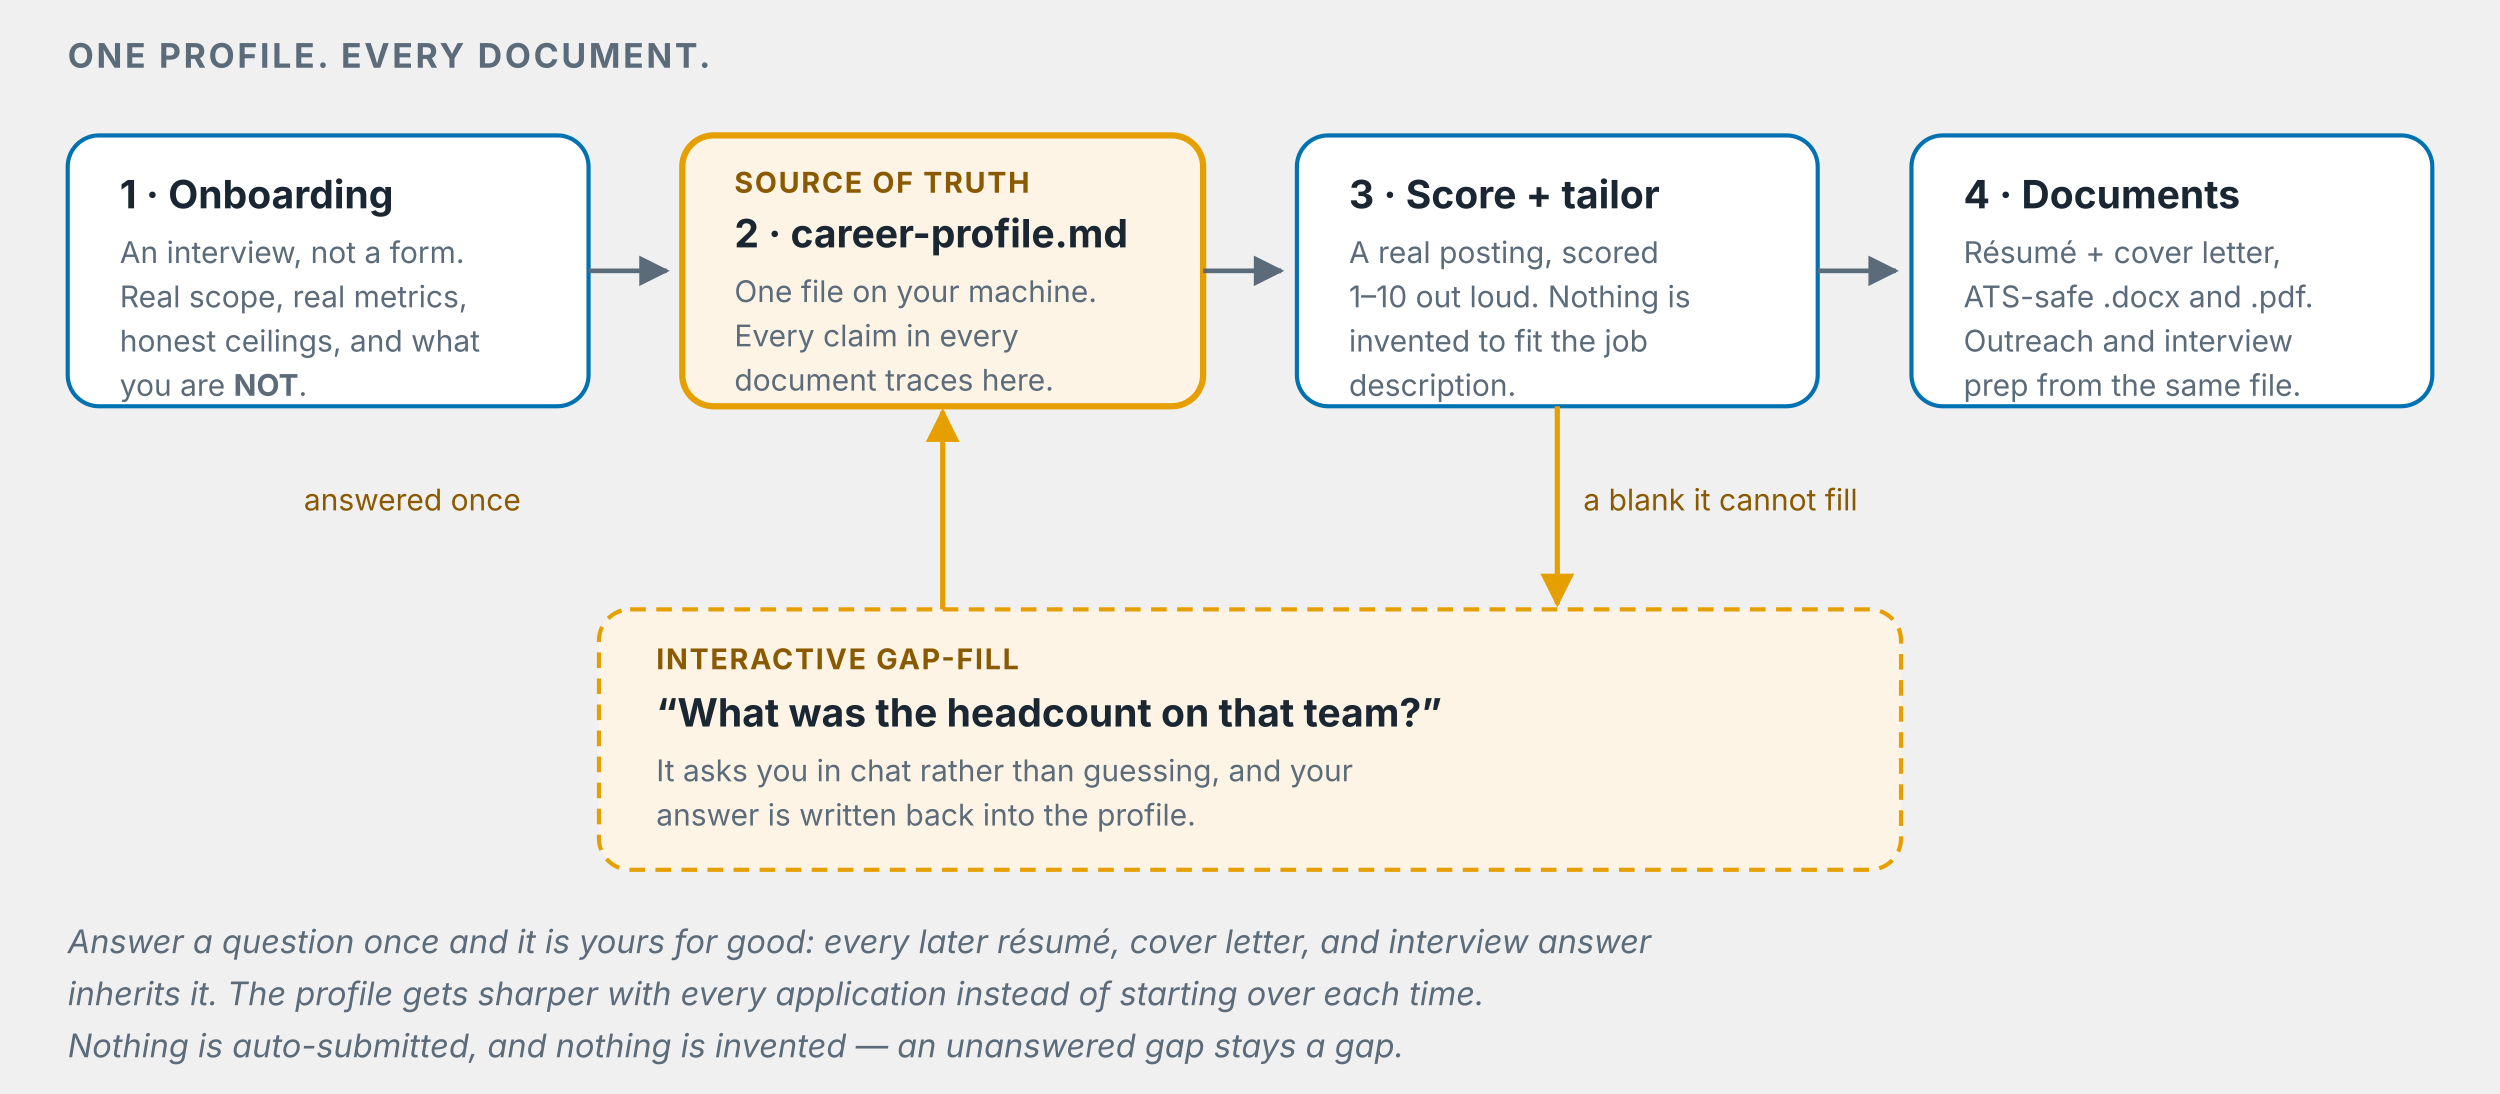
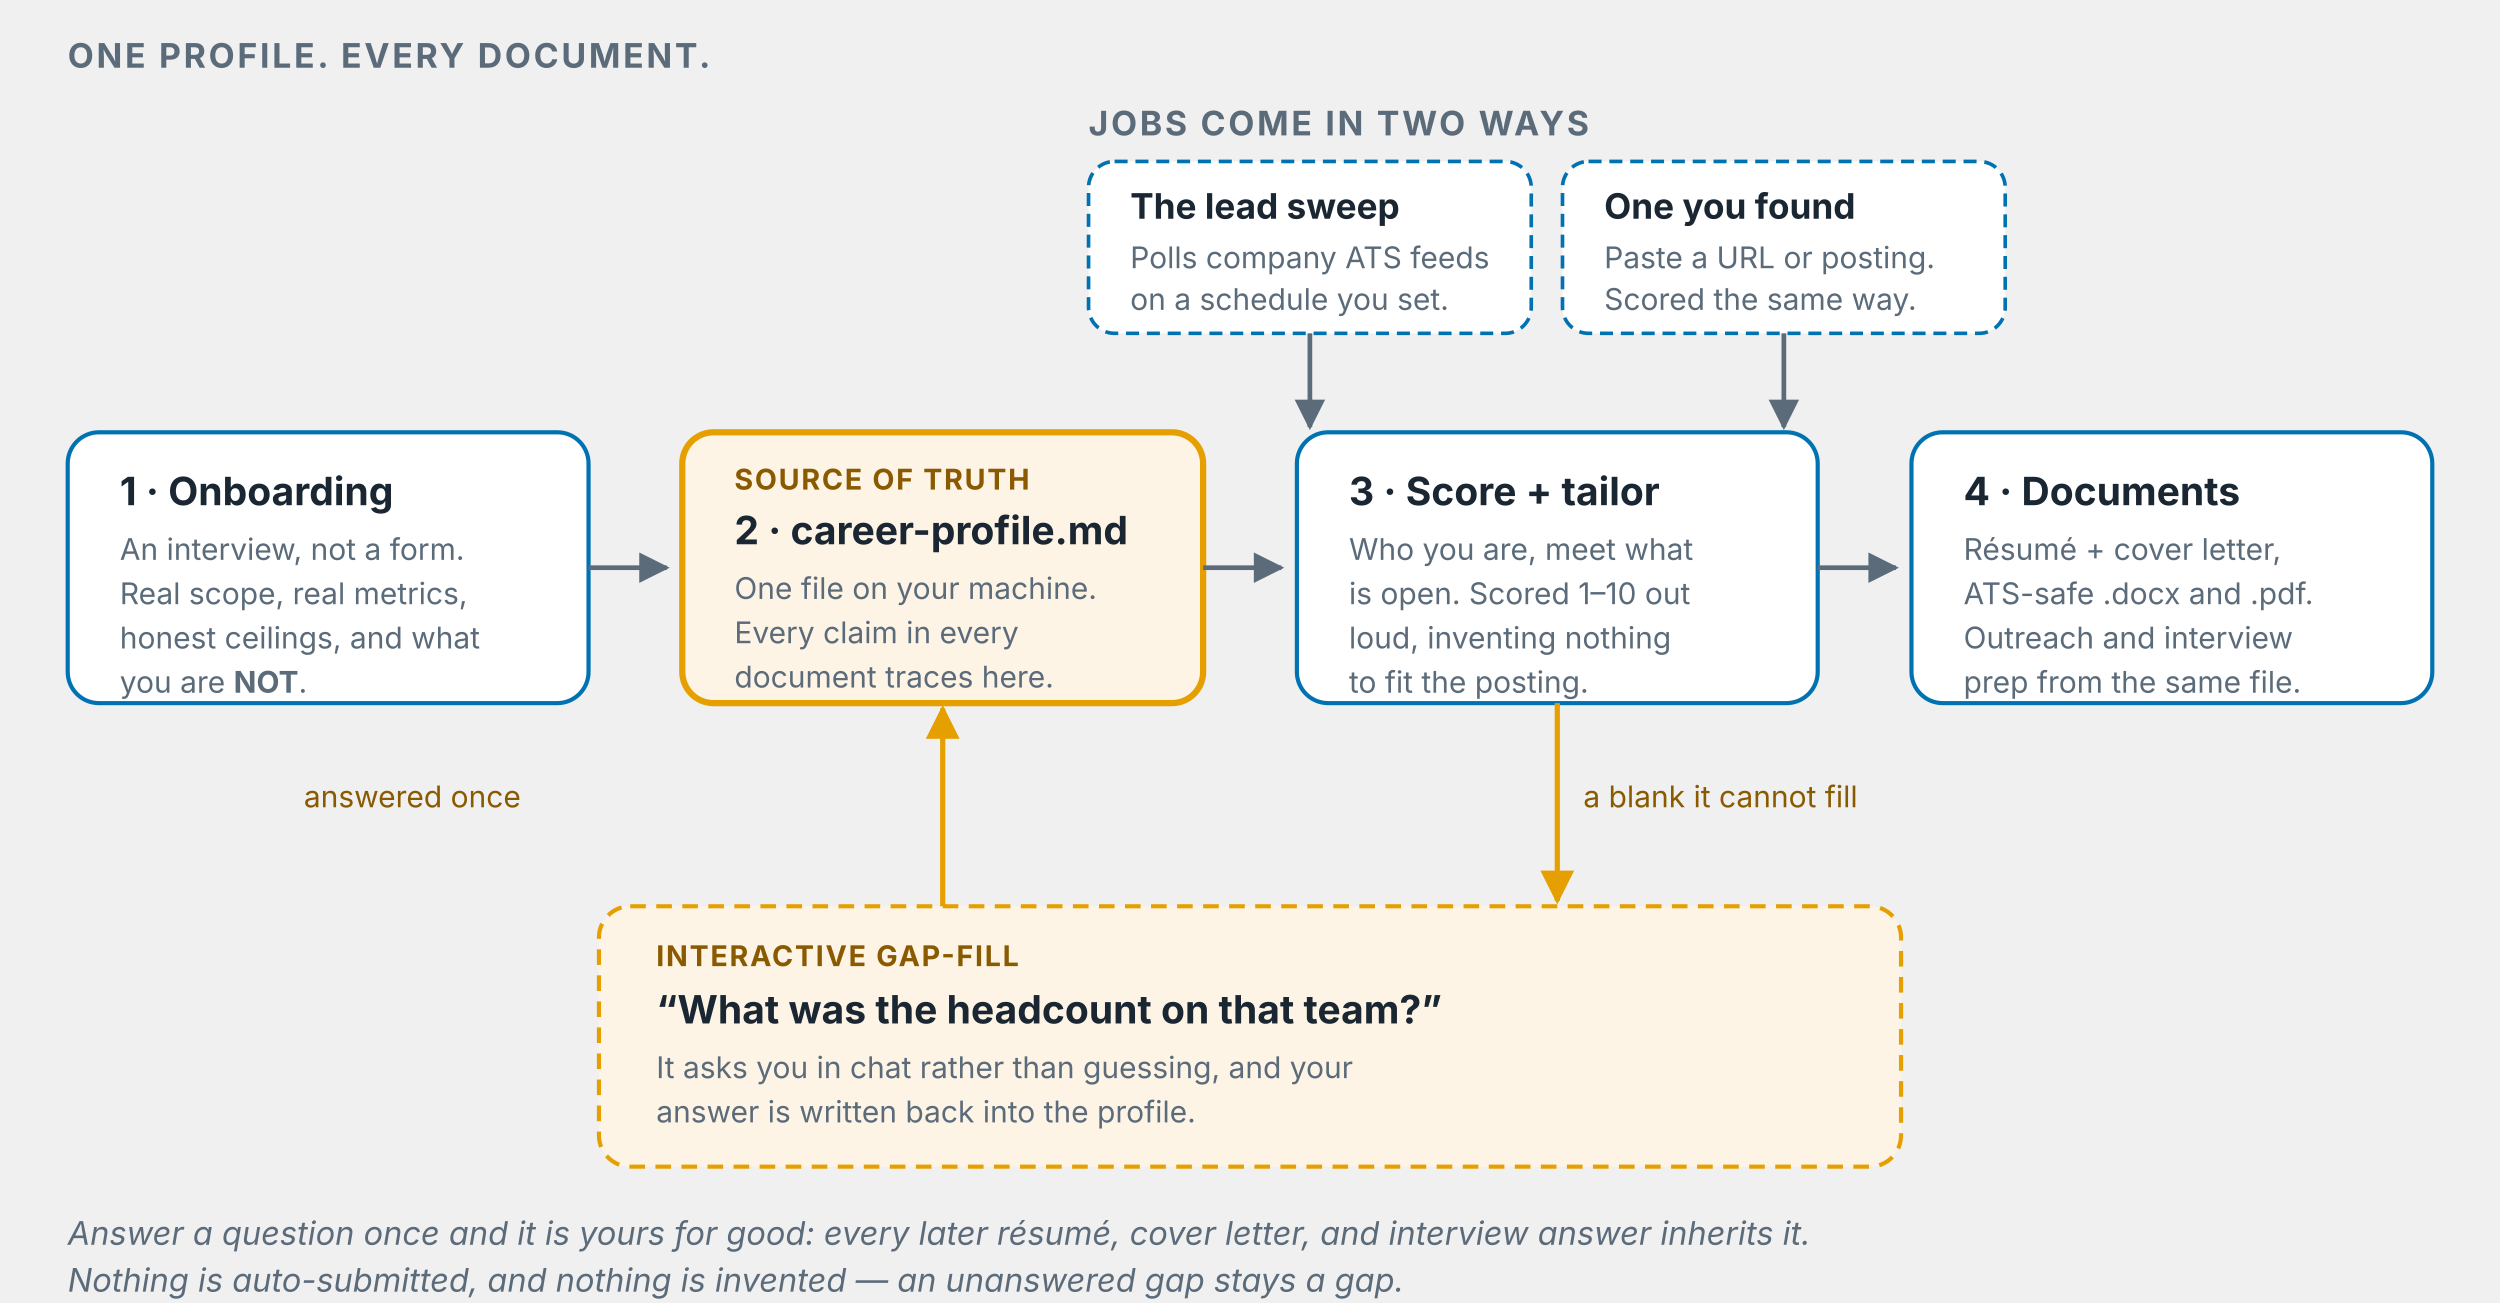
- <svg xmlns="http://www.w3.org/2000/svg" viewBox="0 0 960 420" width="960" height="420" role="img" aria-labelledby="title desc">
+ <svg xmlns="http://www.w3.org/2000/svg" viewBox="0 0 960 500" width="960" height="500" role="img" aria-labelledby="title desc">
  <style>
    .lbl   { font-family: Inter, system-ui, -apple-system, "Segoe UI", Roboto, Helvetica, Arial, sans-serif; }
    .h     { font-size: 15px; font-weight: 700; fill: #1a2733; }
+     .hs    { font-size: 13.5px; font-weight: 700; fill: #1a2733; }
    .s     { font-size: 11.5px; fill: #5b6b7a; }
    .cap   { font-size: 12.5px; fill: #5b6b7a; font-style: italic; }
    .ttl   { font-size: 13px; font-weight: 700; fill: #5b6b7a; letter-spacing: .08em; }
    .box   { fill: #ffffff; stroke: #0072B2; stroke-width: 1.6; }
+     .src   { fill: #ffffff; stroke: #0072B2; stroke-width: 1.4; stroke-dasharray: 5 3; }
    .key   { fill: #fdf4e6; stroke: #E69F00; stroke-width: 2.4; }
    .gap   { fill: #fdf4e6; stroke: #E69F00; stroke-width: 1.6; stroke-dasharray: 6 4; }
    .arw   { stroke: #5b6b7a; stroke-width: 1.8; fill: none; }
    .arwk  { stroke: #E69F00; stroke-width: 2; fill: none; }
    .kh    { fill: #8A5A00; font-size: 11px; font-weight: 700; letter-spacing: .06em; }
    .kl    { fill: #8A5A00; font-size: 11.5px; }
    @media (prefers-color-scheme: dark) {
-       .h   { fill: #e6edf3; }
+       .h, .hs { fill: #e6edf3; }
      .s, .cap, .ttl { fill: #9fb0c0; }
-       .box { fill: #141b22; stroke: #4a9fd8; }
+       .box, .src { fill: #141b22; stroke: #4a9fd8; }
      .key { fill: #241d10; stroke: #F6B64C; }
      .gap { fill: #241d10; stroke: #F6B64C; }
      .arw { stroke: #9fb0c0; }
      .arwk{ stroke: #F6B64C; }
      .kh, .kl { fill: #F6B64C; }
    }
  </style>
  <defs>
    <marker id="a" viewBox="0 0 10 10" refX="9" refY="5" markerWidth="6.5" markerHeight="6.5" orient="auto-start-reverse">
      <path d="M0,0 L10,5 L0,10 z" fill="#5b6b7a" />
    </marker>
    <marker id="ak" viewBox="0 0 10 10" refX="9" refY="5" markerWidth="6.5" markerHeight="6.5" orient="auto-start-reverse">
      <path d="M0,0 L10,5 L0,10 z" fill="#E69F00" />
    </marker>
  </defs>
  <text class="lbl ttl" x="26" y="26">ONE PROFILE. EVERY DOCUMENT.</text>
-   <rect class="box" x="26" y="52" width="200" height="104" rx="12" />
-   <text class="lbl h" x="46" y="80">1 · Onboarding</text>
-   <text class="lbl s" x="46" y="101">An interview, not a form.</text>
-   <text class="lbl s" x="46" y="118">Real scope, real metrics,</text>
-   <text class="lbl s" x="46" y="135">honest ceilings, and what</text>
-   <text class="lbl s" x="46" y="152">you are <tspan font-weight="700">NOT</tspan>.</text>
-   <rect class="key" x="262" y="52" width="200" height="104" rx="12" />
-   <text class="lbl kh" x="282" y="74">SOURCE OF TRUTH</text>
-   <text class="lbl h" x="282" y="95">2 · career-profile.md</text>
-   <text class="lbl s" x="282" y="116">One file on your machine.</text>
-   <text class="lbl s" x="282" y="133">Every claim in every</text>
-   <text class="lbl s" x="282" y="150">document traces here.</text>
-   <rect class="box" x="498" y="52" width="200" height="104" rx="12" />
-   <text class="lbl h" x="518" y="80">3 · Score + tailor</text>
-   <text class="lbl s" x="518" y="101">A real posting, scored</text>
-   <text class="lbl s" x="518" y="118">1–10 out loud. Nothing is</text>
-   <text class="lbl s" x="518" y="135">invented to fit the job</text>
-   <text class="lbl s" x="518" y="152">description.</text>
-   <rect class="box" x="734" y="52" width="200" height="104" rx="12" />
-   <text class="lbl h" x="754" y="80">4 · Documents</text>
-   <text class="lbl s" x="754" y="101">Résumé + cover letter,</text>
-   <text class="lbl s" x="754" y="118">ATS-safe .docx and .pdf.</text>
-   <text class="lbl s" x="754" y="135">Outreach and interview</text>
-   <text class="lbl s" x="754" y="152">prep from the same file.</text>
-   <path class="arw" d="M226,104 L256,104" marker-end="url(#a)" />
-   <path class="arw" d="M462,104 L492,104" marker-end="url(#a)" />
-   <path class="arw" d="M698,104 L728,104" marker-end="url(#a)" />
-   <path class="arwk" d="M598,156 L598,232" marker-end="url(#ak)" />
-   <text class="lbl kl" x="608" y="196">a blank it cannot fill</text>
-   <rect class="gap" x="230" y="234" width="500" height="100" rx="12" />
-   <text class="lbl kh" x="252" y="257">INTERACTIVE GAP-FILL</text>
-   <text class="lbl h" x="252" y="279">“What was the headcount on that team?”</text>
-   <text class="lbl s" x="252" y="300">It asks you in chat rather than guessing, and your</text>
-   <text class="lbl s" x="252" y="317">answer is written back into the profile.</text>
-   <path class="arwk" d="M362,234 L362,158" marker-end="url(#ak)" />
-   <text class="lbl kl" x="200" y="196" text-anchor="end">answered once</text>
-   <text class="lbl cap" x="26" y="366">Answer a question once and it is yours for good: every later résumé, cover letter, and interview answer</text>
-   <text class="lbl cap" x="26" y="386">inherits it. The profile gets sharper with every application instead of starting over each time.</text>
-   <text class="lbl cap" x="26" y="406">Nothing is auto-submitted, and nothing is invented — an unanswered gap stays a gap.</text>
+   <text class="lbl ttl" x="418" y="52" font-size="11">JOBS COME IN TWO WAYS</text>
+   <rect class="src" x="418" y="62" width="170" height="66" rx="10" />
+   <text class="lbl hs" x="434" y="84">The lead sweep</text>
+   <text class="lbl s" x="434" y="103">Polls company ATS feeds</text>
+   <text class="lbl s" x="434" y="119">on a schedule you set.</text>
+   <rect class="src" x="600" y="62" width="170" height="66" rx="10" />
+   <text class="lbl hs" x="616" y="84">One you found</text>
+   <text class="lbl s" x="616" y="103">Paste a URL or posting.</text>
+   <text class="lbl s" x="616" y="119">Scored the same way.</text>
+   <path class="arw" d="M503,128 L503,164" marker-end="url(#a)" />
+   <path class="arw" d="M685,128 L685,164" marker-end="url(#a)" />
+   <rect class="box" x="26" y="166" width="200" height="104" rx="12" />
+   <text class="lbl h" x="46" y="194">1 · Onboarding</text>
+   <text class="lbl s" x="46" y="215">An interview, not a form.</text>
+   <text class="lbl s" x="46" y="232">Real scope, real metrics,</text>
+   <text class="lbl s" x="46" y="249">honest ceilings, and what</text>
+   <text class="lbl s" x="46" y="266">you are <tspan font-weight="700">NOT</tspan>.</text>
+   <rect class="key" x="262" y="166" width="200" height="104" rx="12" />
+   <text class="lbl kh" x="282" y="188">SOURCE OF TRUTH</text>
+   <text class="lbl h" x="282" y="209">2 · career-profile.md</text>
+   <text class="lbl s" x="282" y="230">One file on your machine.</text>
+   <text class="lbl s" x="282" y="247">Every claim in every</text>
+   <text class="lbl s" x="282" y="264">document traces here.</text>
+   <rect class="box" x="498" y="166" width="200" height="104" rx="12" />
+   <text class="lbl h" x="518" y="194">3 · Score + tailor</text>
+   <text class="lbl s" x="518" y="215">Who you are, meet what</text>
+   <text class="lbl s" x="518" y="232">is open. Scored 1–10 out</text>
+   <text class="lbl s" x="518" y="249">loud, inventing nothing</text>
+   <text class="lbl s" x="518" y="266">to fit the posting.</text>
+   <rect class="box" x="734" y="166" width="200" height="104" rx="12" />
+   <text class="lbl h" x="754" y="194">4 · Documents</text>
+   <text class="lbl s" x="754" y="215">Résumé + cover letter,</text>
+   <text class="lbl s" x="754" y="232">ATS-safe .docx and .pdf.</text>
+   <text class="lbl s" x="754" y="249">Outreach and interview</text>
+   <text class="lbl s" x="754" y="266">prep from the same file.</text>
+   <path class="arw" d="M226,218 L256,218" marker-end="url(#a)" />
+   <path class="arw" d="M462,218 L492,218" marker-end="url(#a)" />
+   <path class="arw" d="M698,218 L728,218" marker-end="url(#a)" />
+   <path class="arwk" d="M598,270 L598,346" marker-end="url(#ak)" />
+   <text class="lbl kl" x="608" y="310">a blank it cannot fill</text>
+   <rect class="gap" x="230" y="348" width="500" height="100" rx="12" />
+   <text class="lbl kh" x="252" y="371">INTERACTIVE GAP-FILL</text>
+   <text class="lbl h" x="252" y="393">“What was the headcount on that team?”</text>
+   <text class="lbl s" x="252" y="414">It asks you in chat rather than guessing, and your</text>
+   <text class="lbl s" x="252" y="431">answer is written back into the profile.</text>
+   <path class="arwk" d="M362,348 L362,272" marker-end="url(#ak)" />
+   <text class="lbl kl" x="200" y="310" text-anchor="end">answered once</text>
+   <text class="lbl cap" x="26" y="478">Answer a question once and it is yours for good: every later résumé, cover letter, and interview answer inherits it.</text>
+   <text class="lbl cap" x="26" y="496">Nothing is auto-submitted, and nothing is invented — an unanswered gap stays a gap.</text>
</svg>
